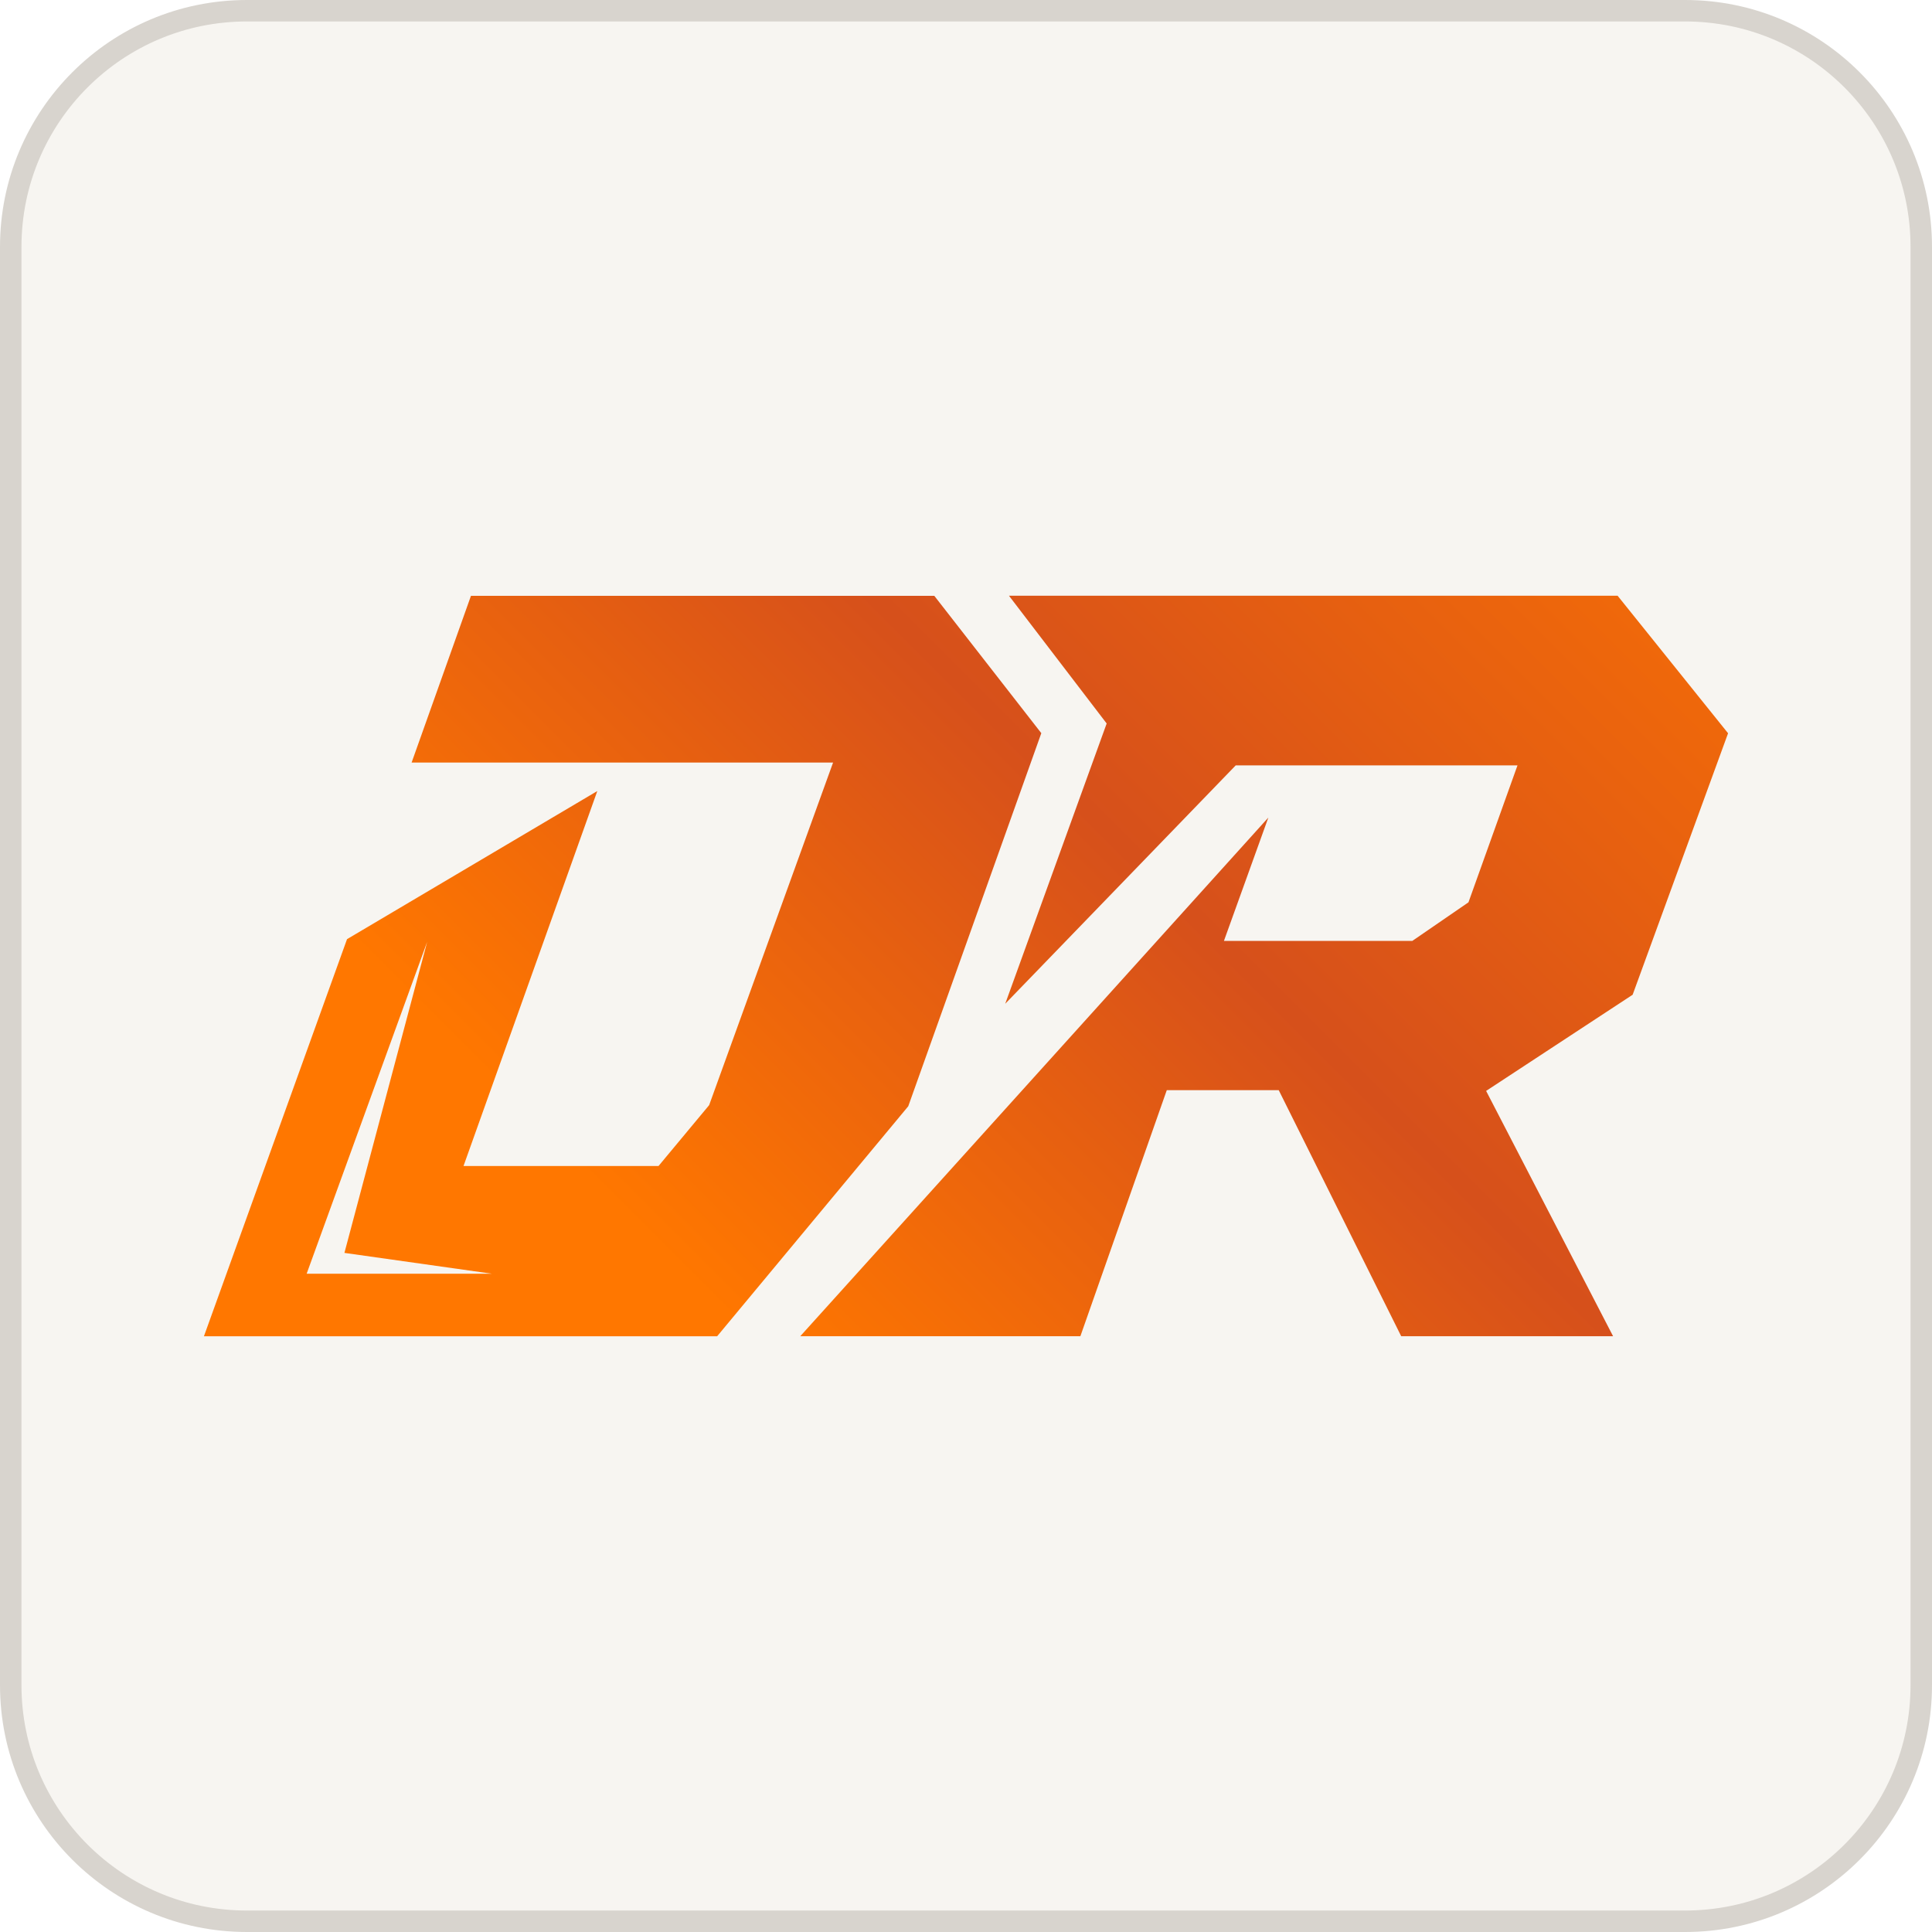
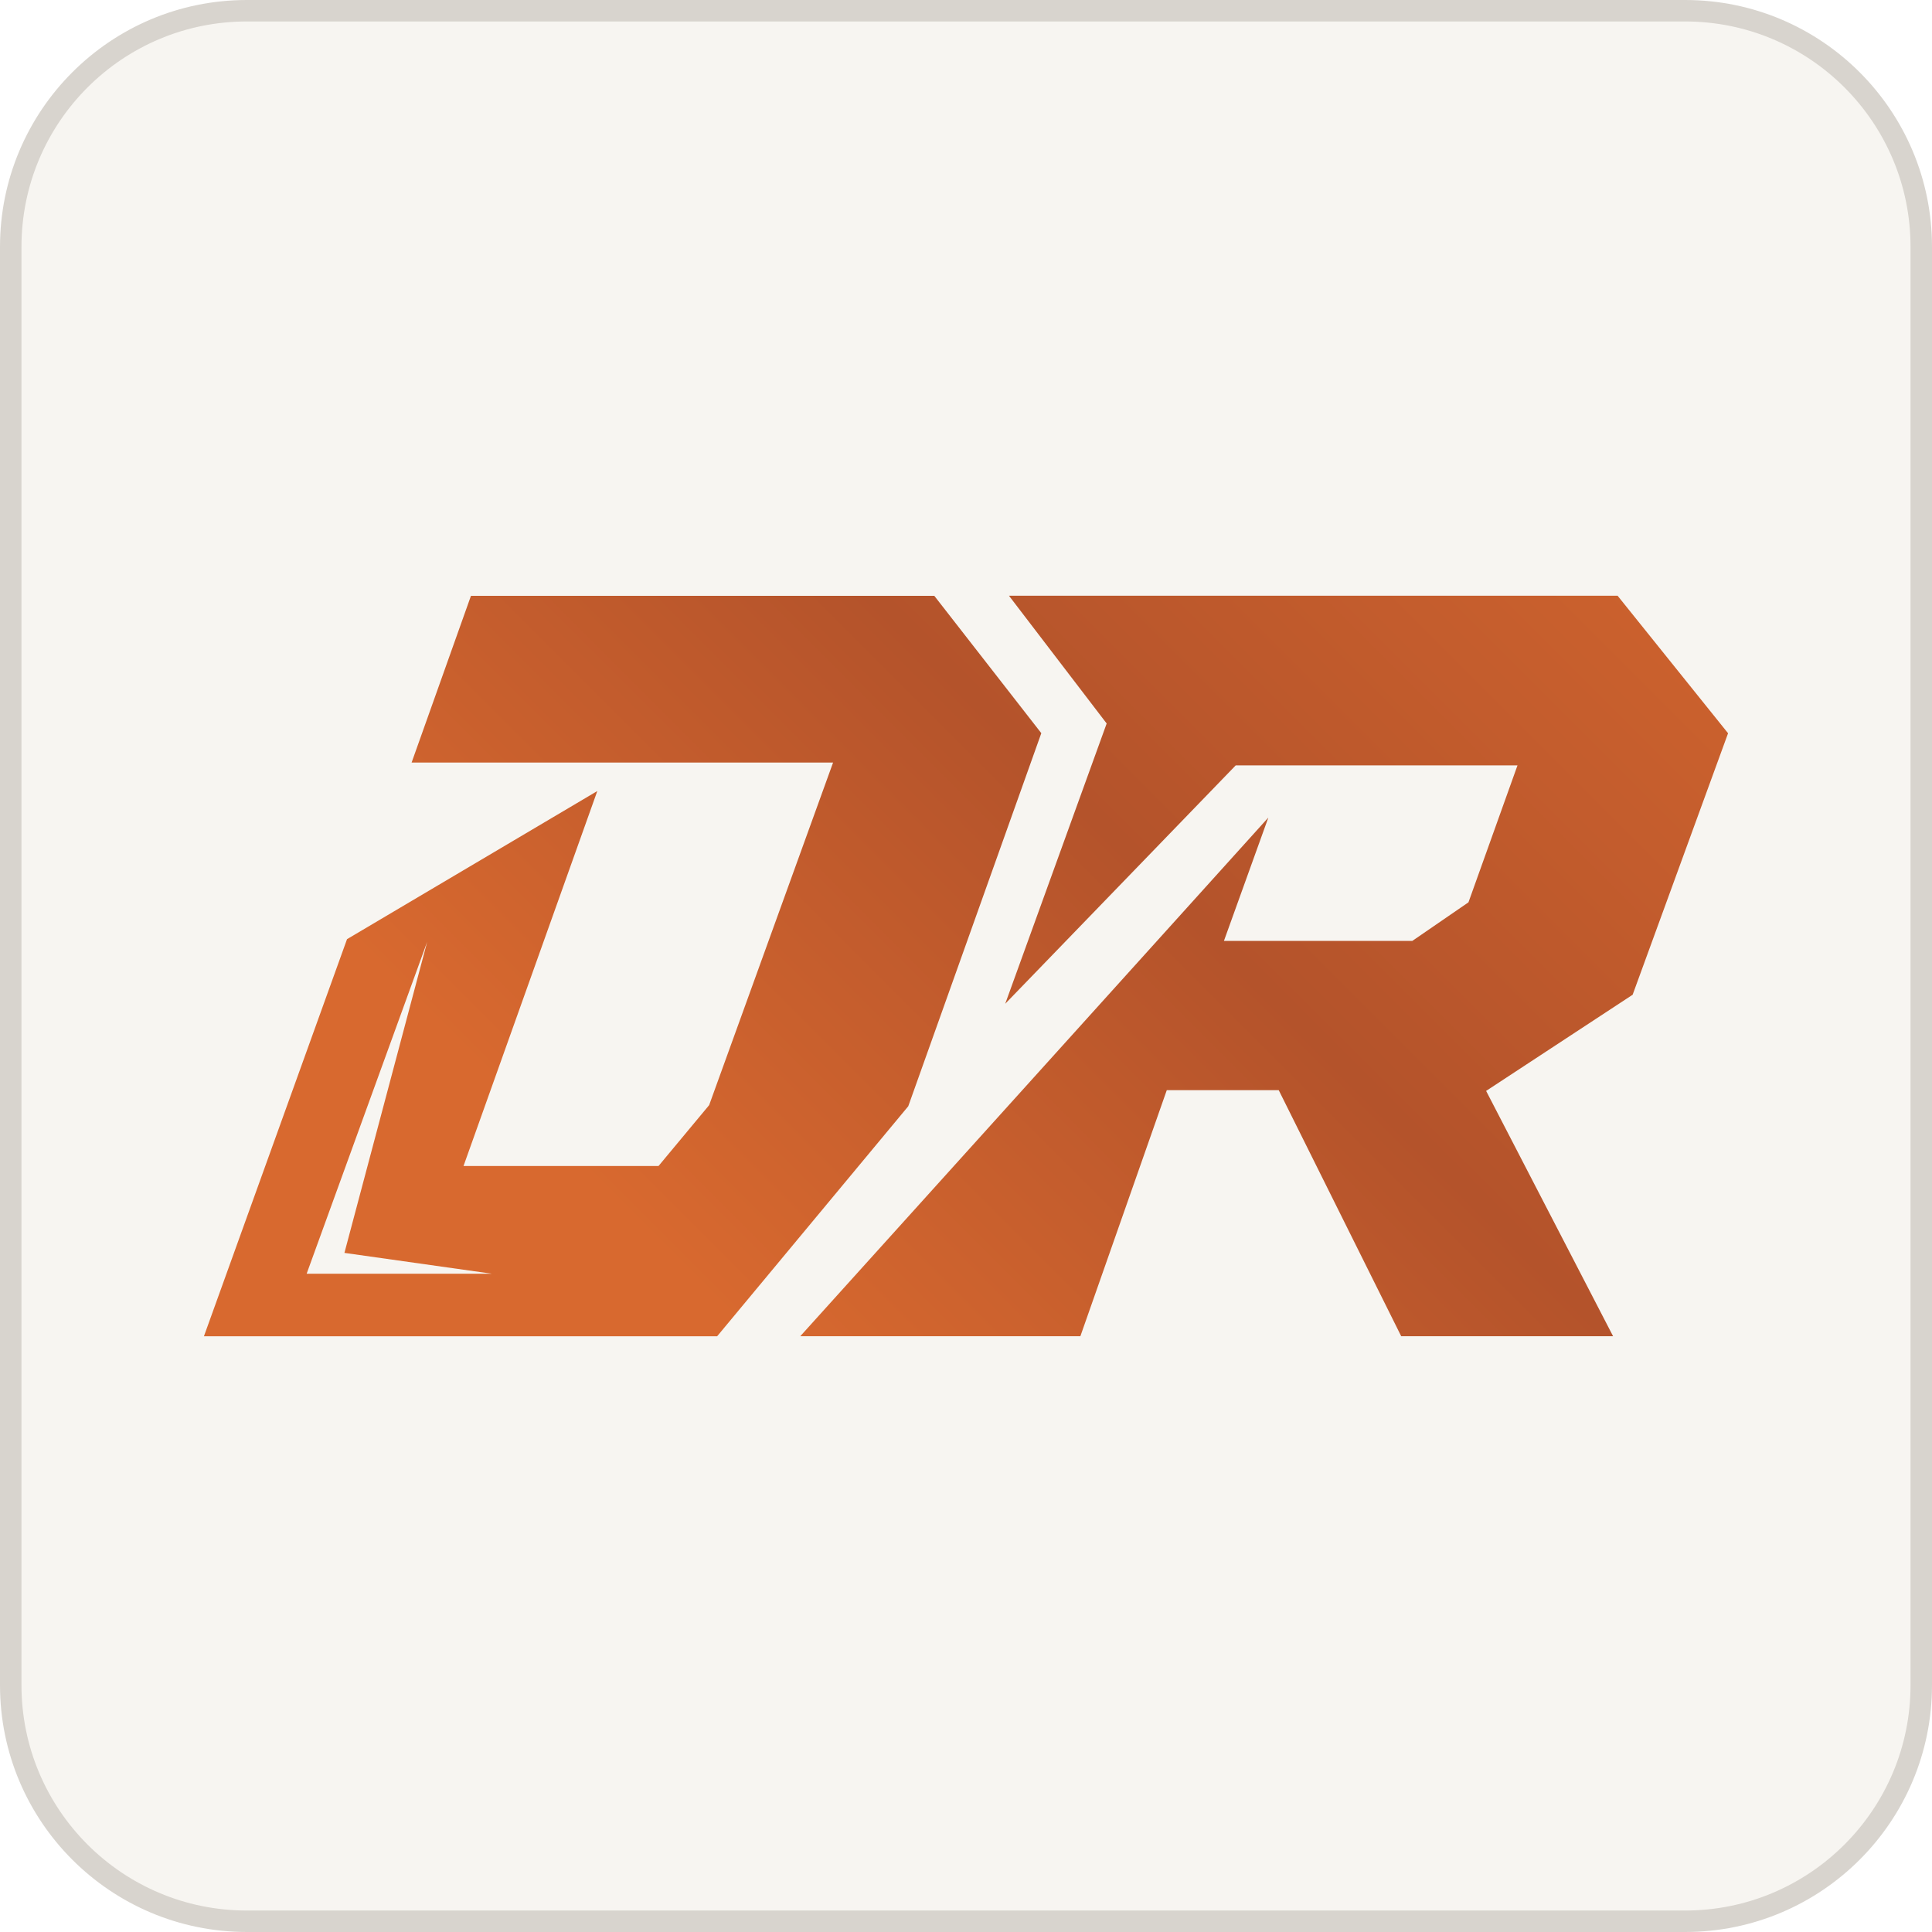
<svg xmlns="http://www.w3.org/2000/svg" width="360" height="360" viewBox="0 0 360 360" role="img" aria-labelledby="title description">
  <rect x="2" y="2" width="356" height="356" rx="44" fill="#F7F5F1" stroke="#D8D4CE" stroke-width="4" />
  <defs>
    <linearGradient id="g" gradientUnits="userSpaceOnUse" x1="72.927" y1="174.795" x2="315.609" y2="-67.888">
-       <stop offset="0" stop-color="#FF7700" />
-       <stop offset=".126" stop-color="#FF7700" />
-       <stop offset=".492" stop-color="#D6501B" />
-       <stop offset="1" stop-color="#FF7700" />
+       <stop offset="0" stop-color="#D8692F" />
+       <stop offset=".126" stop-color="#D8692F" />
+       <stop offset=".492" stop-color="#B4532B" />
+       <stop offset="1" stop-color="#D8692F" />
    </linearGradient>
  </defs>
  <path transform="translate(38.000 111.009) scale(0.90895)" fill="url(#g)" d="M165.036 0.000L185.061 26.187L164.266 83.642L211.517 34.774L269.280 34.774L259.229 62.847L247.723 70.756L209.101 70.756L218.205 45.472L122.242 151.803L179.669 151.803L197.384 101.356L220.335 101.356L245.443 151.803L288.881 151.803L262.849 101.510L292.886 81.794L312.449 28.189L289.805 0.000ZM54.740 0.017L42.572 34.198L128.974 34.198L103.569 104.425L93.193 116.900L53.215 116.900L80.642 40.034L29.335 70.399L0.000 151.804L105.210 151.804L144.386 104.655L171.662 28.170L149.727 0.017ZM45.764 70.948L28.801 134.715L59.039 138.987L21.056 138.987Z" />
</svg>
